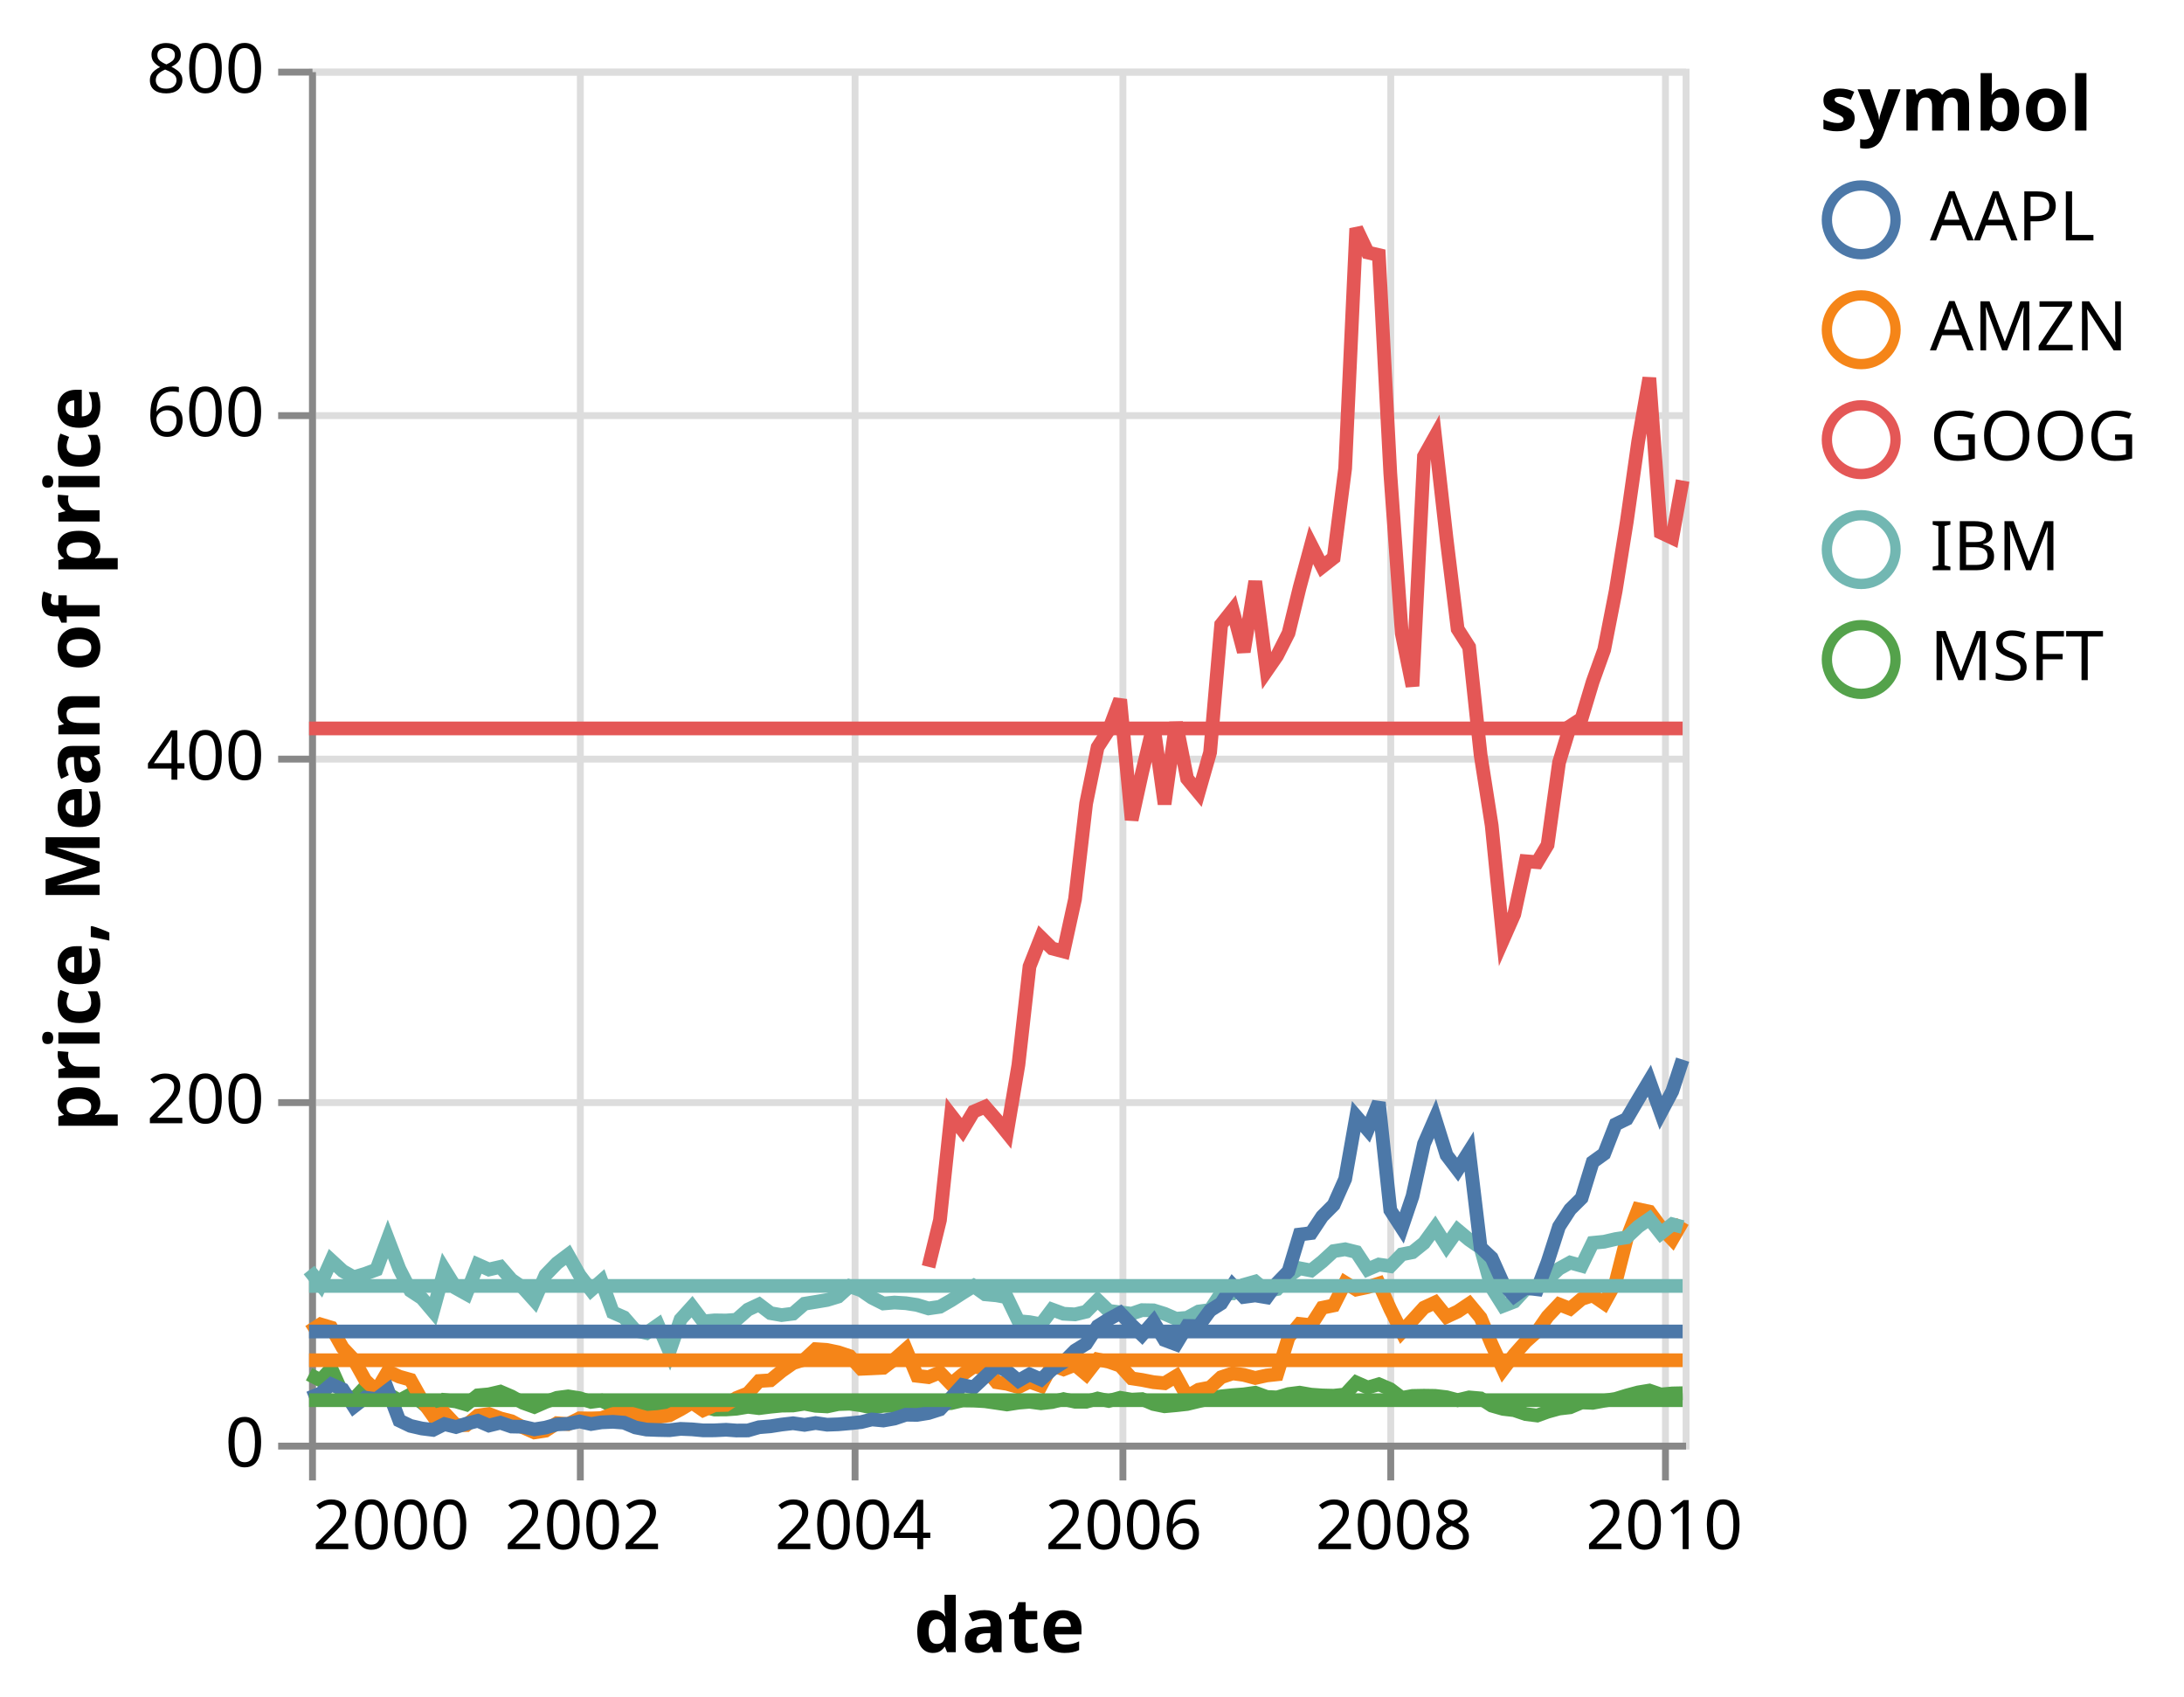
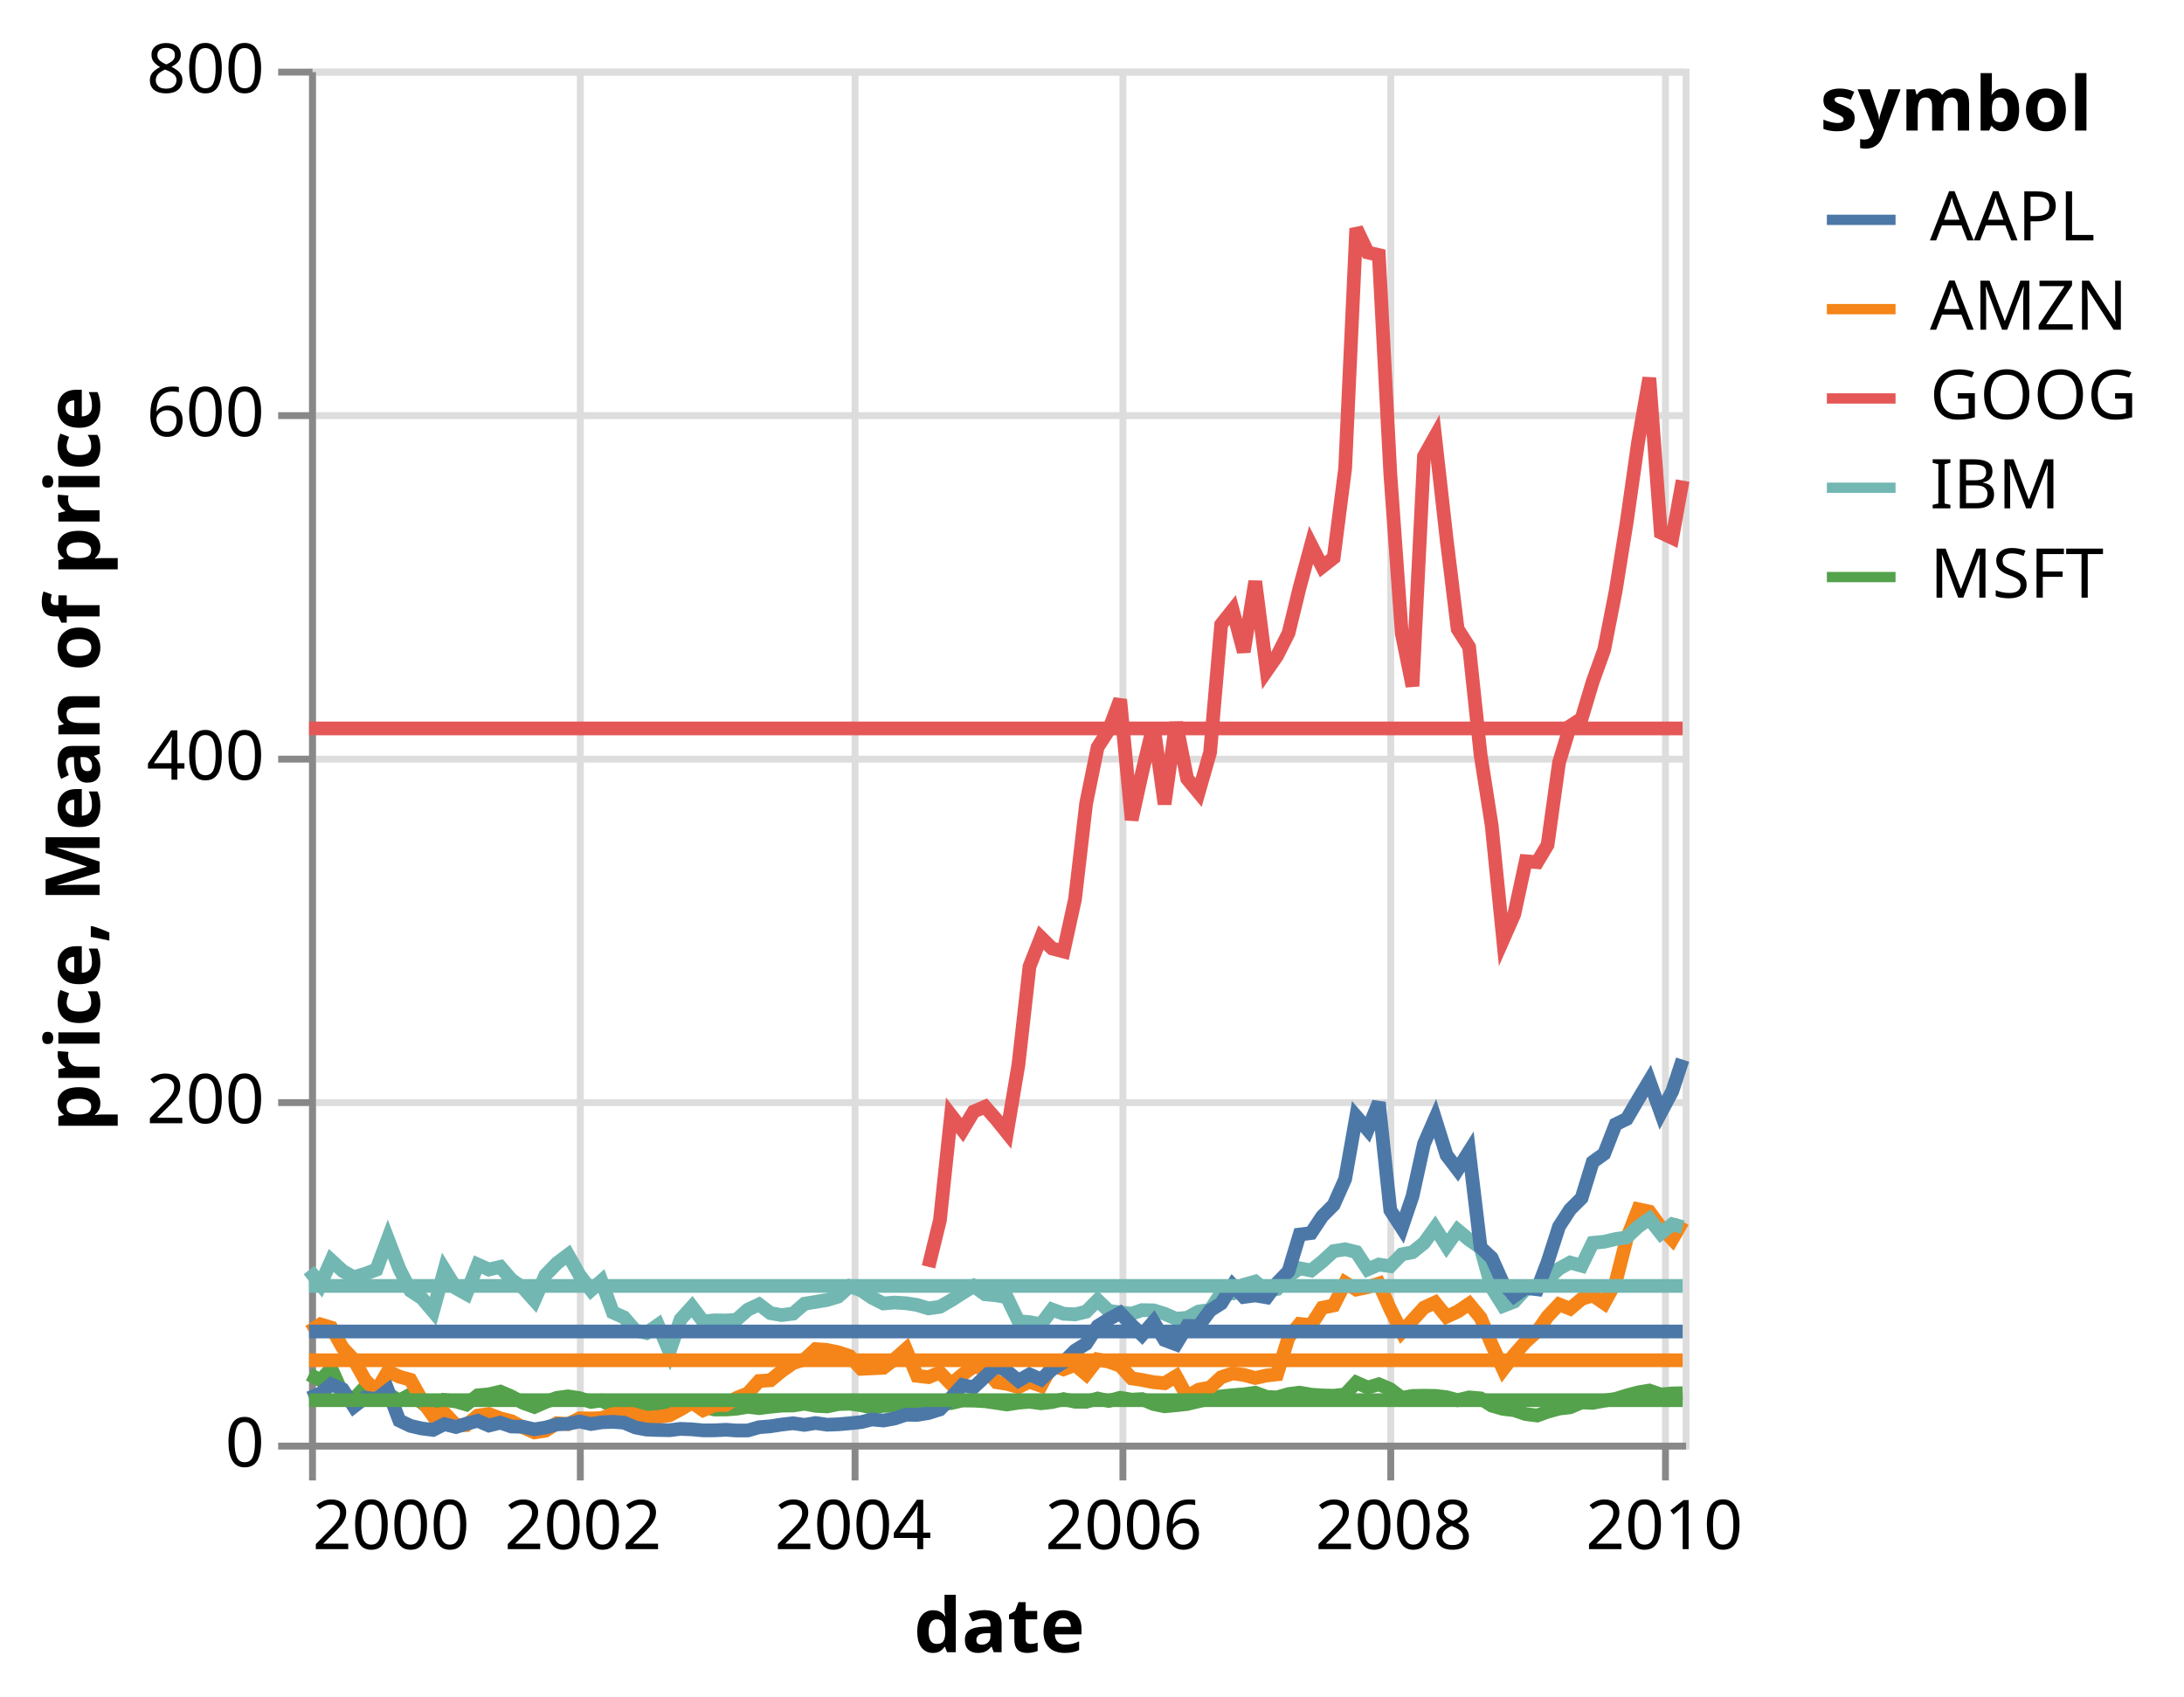
<svg xmlns="http://www.w3.org/2000/svg" class="marks" width="318" height="247" viewBox="0 0 318 247" version="1.1">
  <g transform="translate(45,10)">
    <g class="mark-group role-frame root">
      <g transform="translate(0,0)">
        <path class="background" d="M0.5,0.5h200v200h-200Z" style="fill: none; stroke: #ddd;" />
        <g>
          <g class="mark-group role-axis">
            <g transform="translate(0.5,200.5)">
              <path class="background" d="M0,0h0v0h0Z" style="pointer-events: none; fill: none;" />
              <g>
                <g class="mark-rule role-axis-grid" style="pointer-events: none;">
                  <line transform="translate(0,-200)" x2="0" y2="200" style="fill: none; stroke: #ddd; stroke-width: 1; opacity: 1;" />
                  <line transform="translate(39,-200)" x2="0" y2="200" style="fill: none; stroke: #ddd; stroke-width: 1; opacity: 1;" />
                  <line transform="translate(79,-200)" x2="0" y2="200" style="fill: none; stroke: #ddd; stroke-width: 1; opacity: 1;" />
                  <line transform="translate(118,-200)" x2="0" y2="200" style="fill: none; stroke: #ddd; stroke-width: 1; opacity: 1;" />
                  <line transform="translate(157,-200)" x2="0" y2="200" style="fill: none; stroke: #ddd; stroke-width: 1; opacity: 1;" />
                  <line transform="translate(197,-200)" x2="0" y2="200" style="fill: none; stroke: #ddd; stroke-width: 1; opacity: 1;" />
                </g>
              </g>
            </g>
          </g>
          <g class="mark-group role-axis">
            <g transform="translate(0.5,0.5)">
              <path class="background" d="M0,0h0v0h0Z" style="pointer-events: none; fill: none;" />
              <g>
                <g class="mark-rule role-axis-grid" style="pointer-events: none;">
                  <line transform="translate(0,200)" x2="200" y2="0" style="fill: none; stroke: #ddd; stroke-width: 1; opacity: 1;" />
                  <line transform="translate(0,150)" x2="200" y2="0" style="fill: none; stroke: #ddd; stroke-width: 1; opacity: 1;" />
                  <line transform="translate(0,100)" x2="200" y2="0" style="fill: none; stroke: #ddd; stroke-width: 1; opacity: 1;" />
                  <line transform="translate(0,50)" x2="200" y2="0" style="fill: none; stroke: #ddd; stroke-width: 1; opacity: 1;" />
                  <line transform="translate(0,0)" x2="200" y2="0" style="fill: none; stroke: #ddd; stroke-width: 1; opacity: 1;" />
                </g>
              </g>
            </g>
          </g>
          <g class="mark-group role-axis">
            <g transform="translate(0.5,200.5)">
              <path class="background" d="M0,0h0v0h0Z" style="pointer-events: none; fill: none;" />
              <g>
                <g class="mark-rule role-axis-tick" style="pointer-events: none;">
                  <line transform="translate(0,0)" x2="0" y2="5" style="fill: none; stroke: #888; stroke-width: 1; opacity: 1;" />
                  <line transform="translate(39,0)" x2="0" y2="5" style="fill: none; stroke: #888; stroke-width: 1; opacity: 1;" />
                  <line transform="translate(79,0)" x2="0" y2="5" style="fill: none; stroke: #888; stroke-width: 1; opacity: 1;" />
                  <line transform="translate(118,0)" x2="0" y2="5" style="fill: none; stroke: #888; stroke-width: 1; opacity: 1;" />
                  <line transform="translate(157,0)" x2="0" y2="5" style="fill: none; stroke: #888; stroke-width: 1; opacity: 1;" />
                  <line transform="translate(197,0)" x2="0" y2="5" style="fill: none; stroke: #888; stroke-width: 1; opacity: 1;" />
                </g>
                <g class="mark-text role-axis-label" style="pointer-events: none;">
                  <text text-anchor="start" transform="translate(0,15)" style="font-family: sans-serif; font-size: 10px; fill: #000; opacity: 1;">2000</text>
                  <text text-anchor="middle" transform="translate(39.38578,15)" style="font-family: sans-serif; font-size: 10px; fill: #000; opacity: 1;">2002</text>
                  <text text-anchor="middle" transform="translate(78.71767,15)" style="font-family: sans-serif; font-size: 10px; fill: #000; opacity: 1;">2004</text>
                  <text text-anchor="middle" transform="translate(118.1034,15)" style="font-family: sans-serif; font-size: 10px; fill: #000; opacity: 1;">2006</text>
                  <text text-anchor="middle" transform="translate(157.4353,15)" style="font-family: sans-serif; font-size: 10px; fill: #000; opacity: 1;">2008</text>
                  <text text-anchor="middle" transform="translate(196.8211,15)" style="font-family: sans-serif; font-size: 10px; fill: #000; opacity: 1;">2010</text>
                </g>
                <g class="mark-rule role-axis-domain" style="pointer-events: none;">
                  <line transform="translate(0,0)" x2="200" y2="0" style="fill: none; stroke: #888; stroke-width: 1; opacity: 1;" />
                </g>
                <g class="mark-text role-axis-title" style="pointer-events: none;">
                  <text text-anchor="middle" transform="translate(100,30)" style="font-family: sans-serif; font-size: 11px; font-weight: bold; fill: #000; opacity: 1;">date</text>
                </g>
              </g>
            </g>
          </g>
          <g class="mark-group role-axis">
            <g transform="translate(0.5,0.5)">
              <path class="background" d="M0,0h0v0h0Z" style="pointer-events: none; fill: none;" />
              <g>
                <g class="mark-rule role-axis-tick" style="pointer-events: none;">
                  <line transform="translate(0,200)" x2="-5" y2="0" style="fill: none; stroke: #888; stroke-width: 1; opacity: 1;" />
                  <line transform="translate(0,150)" x2="-5" y2="0" style="fill: none; stroke: #888; stroke-width: 1; opacity: 1;" />
                  <line transform="translate(0,100)" x2="-5" y2="0" style="fill: none; stroke: #888; stroke-width: 1; opacity: 1;" />
                  <line transform="translate(0,50)" x2="-5" y2="0" style="fill: none; stroke: #888; stroke-width: 1; opacity: 1;" />
                  <line transform="translate(0,0)" x2="-5" y2="0" style="fill: none; stroke: #888; stroke-width: 1; opacity: 1;" />
                </g>
                <g class="mark-text role-axis-label" style="pointer-events: none;">
                  <text text-anchor="end" transform="translate(-7,203)" style="font-family: sans-serif; font-size: 10px; fill: #000; opacity: 1;">0</text>
                  <text text-anchor="end" transform="translate(-7,153)" style="font-family: sans-serif; font-size: 10px; fill: #000; opacity: 1;">200</text>
                  <text text-anchor="end" transform="translate(-7,103)" style="font-family: sans-serif; font-size: 10px; fill: #000; opacity: 1;">400</text>
                  <text text-anchor="end" transform="translate(-7,53)" style="font-family: sans-serif; font-size: 10px; fill: #000; opacity: 1;">600</text>
                  <text text-anchor="end" transform="translate(-7,3)" style="font-family: sans-serif; font-size: 10px; fill: #000; opacity: 1;">800</text>
                </g>
                <g class="mark-rule role-axis-domain" style="pointer-events: none;">
                  <line transform="translate(0,200)" x2="0" y2="-200" style="fill: none; stroke: #888; stroke-width: 1; opacity: 1;" />
                </g>
                <g class="mark-text role-axis-title" style="pointer-events: none;">
                  <text text-anchor="middle" transform="translate(-29,100) rotate(-90) translate(0,-2)" style="font-family: sans-serif; font-size: 11px; font-weight: bold; fill: #000; opacity: 1;">price, Mean of price</text>
                </g>
              </g>
            </g>
          </g>
          <g class="mark-group role-scope layer_0_pathgroup">
            <g transform="translate(0,0)">
              <path class="background" d="M0,0h200v200h-200Z" style="fill: none;" />
              <g>
                <g class="mark-line role-mark layer_0_marks">
                  <path d="M0,190.048L1.67,190.912L3.233,189.195L4.903,192.907L6.517,193.637L8.187,191.865L9.804,192.9L11.474,192.9L13.144,193.868L14.761,192.995L16.433,194.165L18.05,195.588L19.72,193.79L21.39,194L22.899,194.438L24.569,193.11L26.183,192.965L27.853,192.575L29.47,193.268L31.14,194.197L32.81,194.795L34.427,194.088L36.099,193.47L37.716,193.262L39.386,193.52L41.056,194.067L42.565,193.868L44.235,194.685L45.849,194.822L47.519,194.438L49.136,195.12L50.806,195.007L52.476,195.553L54.093,194.562L55.765,194.135L57.381,194.743L59.052,195.173L60.722,195.165L62.231,195.06L63.901,194.782L65.515,194.977L67.185,194.768L68.802,194.61L70.472,194.588L72.142,194.327L73.759,194.637L75.431,194.725L77.047,194.385L78.718,194.327L80.388,194.558L81.95,194.885L83.621,194.637L85.235,194.618L86.905,194.14L88.521,194.155L90.192,194.382L91.862,194.31L93.478,194.245L95.151,193.85L96.767,193.87L98.438,193.972L100.108,194.213L101.616,194.44L103.287,194.18L104.901,194.045L106.571,194.268L108.187,194.09L109.858,193.662L111.528,194.042L113.144,194.05L114.817,193.572L116.433,193.928L118.103,193.465L119.774,193.74L121.282,193.66L122.953,194.375L124.567,194.702L126.237,194.55L127.853,194.373L129.524,193.968L131.194,193.58L132.81,193.26L134.483,193.085L136.099,192.968L137.769,192.732L139.44,193.343L140.948,193.412L142.616,192.925L144.233,192.722L145.903,193.012L147.519,193.125L149.19,193.165L150.86,192.99L152.476,191.243L154.146,191.977L155.765,191.5L157.435,192.218L159.106,193.482L160.668,193.197L162.336,193.165L163.952,193.188L165.623,193.382L167.239,193.812L168.909,193.41L170.58,193.555L172.196,194.607L173.866,195.085L175.485,195.273L177.155,195.843L178.825,196.048L180.334,195.502L182.002,195.04L183.618,194.852L185.289,194.145L186.905,194.205L188.575,193.893L190.246,193.627L191.862,193.13L193.532,192.683L195.151,192.415L196.821,192.988L198.491,192.833L200,192.8" style="fill: none; stroke: #54a24b; stroke-width: 2;" />
                </g>
              </g>
            </g>
            <g transform="translate(0,0)">
              <path class="background" d="M0,0h200v200h-200Z" style="fill: none;" />
              <g>
                <g class="mark-line role-mark layer_0_marks">
                  <path d="M0,183.86L1.67,182.782L3.233,183.25L4.903,186.202L6.517,187.923L8.187,190.923L9.804,192.47L11.474,189.625L13.144,190.39L14.761,190.845L16.433,193.827L18.05,196.11L19.72,195.673L21.39,197.452L22.899,197.442L24.569,196.055L26.183,195.827L27.853,196.463L29.47,196.877L31.14,197.765L32.81,198.507L34.427,198.255L36.099,197.17L37.716,197.295L39.386,196.452L41.056,196.475L42.565,196.425L44.235,195.827L45.849,195.442L47.519,195.938L49.136,196.387L50.806,196.265L52.476,196.018L54.093,195.16L55.765,194.162L57.381,195.278L59.052,194.537L60.722,194.498L62.231,193.493L63.901,192.827L65.515,191.028L67.185,190.92L68.802,189.59L70.472,188.42L72.142,187.893L73.759,186.393L75.431,186.507L77.047,186.845L78.718,187.4L80.388,189.248L81.95,189.18L83.621,189.1L85.235,187.875L86.905,186.4L88.521,190.27L90.192,190.465L91.862,189.785L93.478,191.468L95.151,190.08L96.767,188.928L98.438,189.195L100.108,191.205L101.616,191.433L103.287,191.91L104.901,191.123L106.571,191.727L108.187,188.713L109.858,189.325L111.528,188.675L113.144,190.035L114.817,187.885L116.433,188.213L118.103,188.795L119.774,190.64L121.282,190.868L122.953,191.197L124.567,191.347L126.237,190.33L127.853,193.278L129.524,192.292L131.194,191.97L132.81,190.477L134.483,189.915L136.099,190.135L137.769,190.583L139.44,190.215L140.948,190.053L142.616,184.667L144.233,182.715L145.903,182.898L147.519,180.365L149.19,180.023L150.86,176.713L152.476,177.713L154.146,177.36L155.765,176.84L157.435,180.575L159.106,183.882L160.668,182.175L162.336,180.343L163.952,179.595L165.623,181.667L167.239,180.915L168.909,179.798L170.58,181.81L172.196,185.69L173.866,189.325L175.485,187.18L177.155,185.295L178.825,183.803L180.334,181.64L182.002,179.87L183.618,180.502L185.289,179.085L186.905,178.56L188.575,179.702L190.246,176.66L191.862,170.298L193.532,166.023L195.151,166.37L196.821,168.648L198.491,170.4L200,167.795" style="fill: none; stroke: #f58518; stroke-width: 2;" />
                </g>
              </g>
            </g>
            <g transform="translate(0,0)">
              <path class="background" d="M0,0h200v200h-200Z" style="fill: none;" />
              <g>
                <g class="mark-line role-mark layer_0_marks">
                  <path d="M0,174.87L1.67,176.972L3.233,173.472L4.903,175.012L6.517,175.923L8.187,175.417L9.804,174.815L11.474,170.345L13.144,174.702L14.761,177.875L16.433,178.97L18.05,180.882L19.72,174.81L21.39,177.505L22.899,178.343L24.569,174.075L26.183,174.795L27.853,174.412L29.47,176.282L31.14,177.438L32.81,179.295L34.427,175.605L36.099,173.875L37.716,172.66L39.386,175.615L41.056,177.795L42.565,176.463L44.235,181.045L45.849,181.757L47.519,183.673L49.136,184.035L50.806,182.87L52.476,186.748L54.093,182.06L55.765,180.21L57.381,182.355L59.052,182.195L60.722,182.218L62.231,182.108L63.901,180.632L65.515,179.88L67.185,181.145L68.802,181.43L70.472,181.22L72.142,179.773L73.759,179.51L75.431,179.23L77.047,178.738L78.718,177.235L80.388,177.825L81.95,178.898L83.621,179.74L85.235,179.602L86.905,179.702L88.521,179.952L90.192,180.458L91.862,180.218L93.478,179.29L95.151,178.213L96.767,177.21L98.438,178.403L100.108,178.555L101.616,178.835L103.287,182.308L104.901,182.455L106.571,182.767L108.187,180.618L109.858,181.233L111.528,181.325L113.144,180.938L114.817,179.255L116.433,180.817L118.103,181.028L119.774,181.227L121.282,180.708L122.953,180.738L124.567,181.24L126.237,181.963L127.853,181.825L129.524,180.912L131.194,180.685L132.81,178.235L134.483,178.262L136.099,177.025L137.769,176.553L139.44,177.955L140.948,177.64L142.616,175.755L144.233,174.615L145.903,174.938L147.519,173.65L149.19,172.115L150.86,171.85L152.476,172.25L154.146,174.775L155.765,174.075L157.435,174.312L159.106,172.59L160.668,172.282L162.336,170.942L163.952,168.715L165.623,171.35L167.239,169.065L168.909,170.46L170.58,171.618L172.196,177.44L173.866,180.088L175.485,179.463L177.155,177.635L178.825,177.42L180.334,176.227L182.002,174.678L183.618,173.787L185.289,174.248L186.905,170.915L188.575,170.75L190.246,170.363L191.862,170.115L193.532,168.553L195.151,167.42L196.821,169.537L198.491,168.21L200,168.613" style="fill: none; stroke: #72b7b2; stroke-width: 2;" />
                </g>
              </g>
            </g>
            <g transform="translate(0,0)">
              <path class="background" d="M0,0h200v200h-200Z" style="fill: none;" />
              <g>
                <g class="mark-line role-mark layer_0_marks">
                  <path d="M90.192,174.407L91.862,167.6L93.478,152.34L95.151,154.505L96.767,151.803L98.438,151.095L100.108,153.002L101.616,154.873L103.287,145L104.901,130.683L106.571,126.463L108.187,128.06L109.858,128.5L111.528,120.885L113.144,106.965L114.817,98.772L116.433,96.285L118.103,91.835L119.774,109.345L121.282,102.5L122.953,95.515L124.567,107.045L126.237,95.168L127.853,103.35L129.524,105.368L131.194,99.525L132.81,80.903L134.483,78.798L136.099,84.88L137.769,74.625L139.44,87.638L140.948,85.46L142.616,82.155L144.233,75.523L145.903,69.325L147.519,72.5L149.19,71.188L150.86,58.183L152.476,23.25L154.146,26.75L155.765,27.13L157.435,58.925L159.106,82.205L160.668,89.882L162.336,56.428L163.952,53.55L165.623,68.395L167.239,81.562L168.909,84.177L170.58,99.87L172.196,110.16L173.866,126.76L175.485,123.088L177.155,115.368L178.825,115.502L180.334,112.985L182.002,101.007L183.618,95.692L185.289,94.603L186.905,89.237L188.575,84.583L190.246,76.038L191.862,65.97L193.532,54.25L195.151,45.005L196.821,67.515L198.491,68.3L200,59.952" style="fill: none; stroke: #e45756; stroke-width: 2;" />
                </g>
              </g>
            </g>
            <g transform="translate(0,0)">
              <path class="background" d="M0,0h200v200h-200Z" style="fill: none;" />
              <g>
                <g class="mark-line role-mark layer_0_marks">
                  <path d="M0,193.515L1.67,192.835L3.233,191.512L4.903,192.248L6.517,194.75L8.187,193.452L9.804,193.648L11.474,192.382L13.144,196.78L14.761,197.555L16.433,197.938L18.05,198.14L19.72,197.298L21.39,197.72L22.899,197.243L24.569,196.815L26.183,197.505L27.853,197.095L29.47,197.65L31.14,197.683L32.81,198.06L34.427,197.805L36.099,197.338L37.716,197.262L39.386,196.91L41.056,197.287L42.565,197.04L44.235,196.965L45.849,197.088L47.519,197.785L49.136,198.093L50.806,198.155L52.476,198.188L54.093,197.993L55.765,198.062L57.381,198.21L59.052,198.205L60.722,198.123L62.231,198.232L63.901,198.222L65.515,197.755L67.185,197.618L68.802,197.365L70.472,197.173L72.142,197.41L73.759,197.14L75.431,197.387L77.047,197.327L78.718,197.18L80.388,197.01L81.95,196.62L83.621,196.778L85.235,196.493L86.905,195.933L88.521,195.958L90.192,195.688L91.862,195.155L93.478,193.45L95.151,191.618L96.767,191.95L98.438,190.387L100.108,188.785L101.616,189.583L103.287,190.985L104.901,190.06L106.571,190.798L108.187,189.338L109.858,188.278L111.528,186.597L113.144,185.602L114.817,183.045L116.433,182.028L118.103,181.123L119.774,182.877L121.282,184.32L122.953,182.403L124.567,185.058L126.237,185.683L127.853,183.01L129.524,183.037L131.194,180.755L132.81,179.73L134.483,177.085L136.099,178.79L137.769,178.567L139.44,178.847L140.948,176.773L142.616,175.05L144.233,169.702L145.903,169.49L147.519,167.06L149.19,165.38L150.86,161.632L152.476,152.512L154.146,154.445L155.765,150.48L157.435,166.16L159.106,168.745L160.668,164.125L162.336,156.512L163.952,152.812L165.623,158.14L167.239,160.262L168.909,157.618L170.58,171.585L172.196,173.102L173.866,176.833L175.485,178.662L177.155,177.468L178.825,177.673L180.334,173.72L182.002,168.542L183.618,166.048L185.289,164.392L186.905,159.153L188.575,157.947L190.246,153.662L191.862,152.875L193.532,150.023L195.151,147.317L196.821,151.985L198.491,148.845L200,144.245" style="fill: none; stroke: #4c78a8; stroke-width: 2;" />
                </g>
              </g>
            </g>
          </g>
          <g class="mark-rule role-mark layer_1_marks">
            <line transform="translate(0,193.8158)" x2="200" y2="0" style="fill: none; stroke: #54a24b; stroke-width: 2;" />
            <line transform="translate(0,188.0032)" x2="200" y2="0" style="fill: none; stroke: #f58518; stroke-width: 2;" />
            <line transform="translate(0,177.1847)" x2="200" y2="0" style="fill: none; stroke: #72b7b2; stroke-width: 2;" />
            <line transform="translate(0,96.03239)" x2="200" y2="0" style="fill: none; stroke: #e45756; stroke-width: 2;" />
            <line transform="translate(0,183.8174)" x2="200" y2="0" style="fill: none; stroke: #4c78a8; stroke-width: 2;" />
          </g>
          <g class="mark-group role-legend">
            <g transform="translate(220,0)">
-               <path class="background" d="M0,0h48v93h-48Z" style="pointer-events: none; fill: none;" />
+               <path class="background" d="M0,0h48v79h-48Z" style="pointer-events: none; fill: none;" />
              <g>
                <g class="mark-group role-legend-entry">
                  <g transform="translate(0,16)">
                    <path class="background" d="M0,0h0v0h0Z" style="pointer-events: none; fill: none;" />
                    <g>
                      <g class="mark-group role-scope">
                        <g transform="translate(0,0)">
-                           <path class="background" d="M0,0h48v12.5h-48Z" style="pointer-events: none; fill: none; opacity: 1;" />
-                           <g>
-                             <g class="mark-symbol role-legend-symbol" style="pointer-events: none;">
-                               <path transform="translate(6,6)" d="M5,0A5,5,0,1,1,-5,0A5,5,0,1,1,5,0" style="fill: none; stroke: #4c78a8; stroke-width: 1.5; opacity: 1;" />
+                           <path class="background" d="M0,0h48v11h-48Z" style="pointer-events: none; fill: none; opacity: 1;" />
+                           <g>
+                             <g class="mark-symbol role-legend-symbol" style="pointer-events: none;">
+                               <path transform="translate(6,6)" d="M-5,0L5,0" style="fill: none; stroke: #4c78a8; stroke-width: 1.5; opacity: 1;" />
                            </g>
                            <g class="mark-text role-legend-label" style="pointer-events: none;">
                              <text text-anchor="start" transform="translate(16,9)" style="font-family: sans-serif; font-size: 10px; fill: #000; opacity: 1;">AAPL</text>
                            </g>
                          </g>
                        </g>
-                         <g transform="translate(0,16)">
-                           <path class="background" d="M0,0h48v12.5h-48Z" style="pointer-events: none; fill: none; opacity: 1;" />
-                           <g>
-                             <g class="mark-symbol role-legend-symbol" style="pointer-events: none;">
-                               <path transform="translate(6,6)" d="M5,0A5,5,0,1,1,-5,0A5,5,0,1,1,5,0" style="fill: none; stroke: #f58518; stroke-width: 1.5; opacity: 1;" />
+                         <g transform="translate(0,13)">
+                           <path class="background" d="M0,0h48v11h-48Z" style="pointer-events: none; fill: none; opacity: 1;" />
+                           <g>
+                             <g class="mark-symbol role-legend-symbol" style="pointer-events: none;">
+                               <path transform="translate(6,6)" d="M-5,0L5,0" style="fill: none; stroke: #f58518; stroke-width: 1.5; opacity: 1;" />
                            </g>
                            <g class="mark-text role-legend-label" style="pointer-events: none;">
                              <text text-anchor="start" transform="translate(16,9)" style="font-family: sans-serif; font-size: 10px; fill: #000; opacity: 1;">AMZN</text>
                            </g>
                          </g>
                        </g>
-                         <g transform="translate(0,32)">
-                           <path class="background" d="M0,0h48v12.5h-48Z" style="pointer-events: none; fill: none; opacity: 1;" />
-                           <g>
-                             <g class="mark-symbol role-legend-symbol" style="pointer-events: none;">
-                               <path transform="translate(6,6)" d="M5,0A5,5,0,1,1,-5,0A5,5,0,1,1,5,0" style="fill: none; stroke: #e45756; stroke-width: 1.5; opacity: 1;" />
+                         <g transform="translate(0,26)">
+                           <path class="background" d="M0,0h48v11h-48Z" style="pointer-events: none; fill: none; opacity: 1;" />
+                           <g>
+                             <g class="mark-symbol role-legend-symbol" style="pointer-events: none;">
+                               <path transform="translate(6,6)" d="M-5,0L5,0" style="fill: none; stroke: #e45756; stroke-width: 1.5; opacity: 1;" />
                            </g>
                            <g class="mark-text role-legend-label" style="pointer-events: none;">
                              <text text-anchor="start" transform="translate(16,9)" style="font-family: sans-serif; font-size: 10px; fill: #000; opacity: 1;">GOOG</text>
                            </g>
                          </g>
                        </g>
-                         <g transform="translate(0,48)">
-                           <path class="background" d="M0,0h48v12.5h-48Z" style="pointer-events: none; fill: none; opacity: 1;" />
-                           <g>
-                             <g class="mark-symbol role-legend-symbol" style="pointer-events: none;">
-                               <path transform="translate(6,6)" d="M5,0A5,5,0,1,1,-5,0A5,5,0,1,1,5,0" style="fill: none; stroke: #72b7b2; stroke-width: 1.5; opacity: 1;" />
+                         <g transform="translate(0,39)">
+                           <path class="background" d="M0,0h48v11h-48Z" style="pointer-events: none; fill: none; opacity: 1;" />
+                           <g>
+                             <g class="mark-symbol role-legend-symbol" style="pointer-events: none;">
+                               <path transform="translate(6,6)" d="M-5,0L5,0" style="fill: none; stroke: #72b7b2; stroke-width: 1.5; opacity: 1;" />
                            </g>
                            <g class="mark-text role-legend-label" style="pointer-events: none;">
                              <text text-anchor="start" transform="translate(16,9)" style="font-family: sans-serif; font-size: 10px; fill: #000; opacity: 1;">IBM</text>
                            </g>
                          </g>
                        </g>
-                         <g transform="translate(0,64)">
-                           <path class="background" d="M0,0h48v12.5h-48Z" style="pointer-events: none; fill: none; opacity: 1;" />
-                           <g>
-                             <g class="mark-symbol role-legend-symbol" style="pointer-events: none;">
-                               <path transform="translate(6,6)" d="M5,0A5,5,0,1,1,-5,0A5,5,0,1,1,5,0" style="fill: none; stroke: #54a24b; stroke-width: 1.5; opacity: 1;" />
+                         <g transform="translate(0,52)">
+                           <path class="background" d="M0,0h48v11h-48Z" style="pointer-events: none; fill: none; opacity: 1;" />
+                           <g>
+                             <g class="mark-symbol role-legend-symbol" style="pointer-events: none;">
+                               <path transform="translate(6,6)" d="M-5,0L5,0" style="fill: none; stroke: #54a24b; stroke-width: 1.5; opacity: 1;" />
                            </g>
                            <g class="mark-text role-legend-label" style="pointer-events: none;">
                              <text text-anchor="start" transform="translate(16,9)" style="font-family: sans-serif; font-size: 10px; fill: #000; opacity: 1;">MSFT</text>
                            </g>
                          </g>
                        </g>
                      </g>
                    </g>
                  </g>
                </g>
                <g class="mark-text role-legend-title" style="pointer-events: none;">
                  <text text-anchor="start" transform="translate(0,9)" style="font-family: sans-serif; font-size: 11px; font-weight: bold; fill: #000; opacity: 1;">symbol</text>
                </g>
              </g>
            </g>
          </g>
        </g>
      </g>
    </g>
  </g>
</svg>
